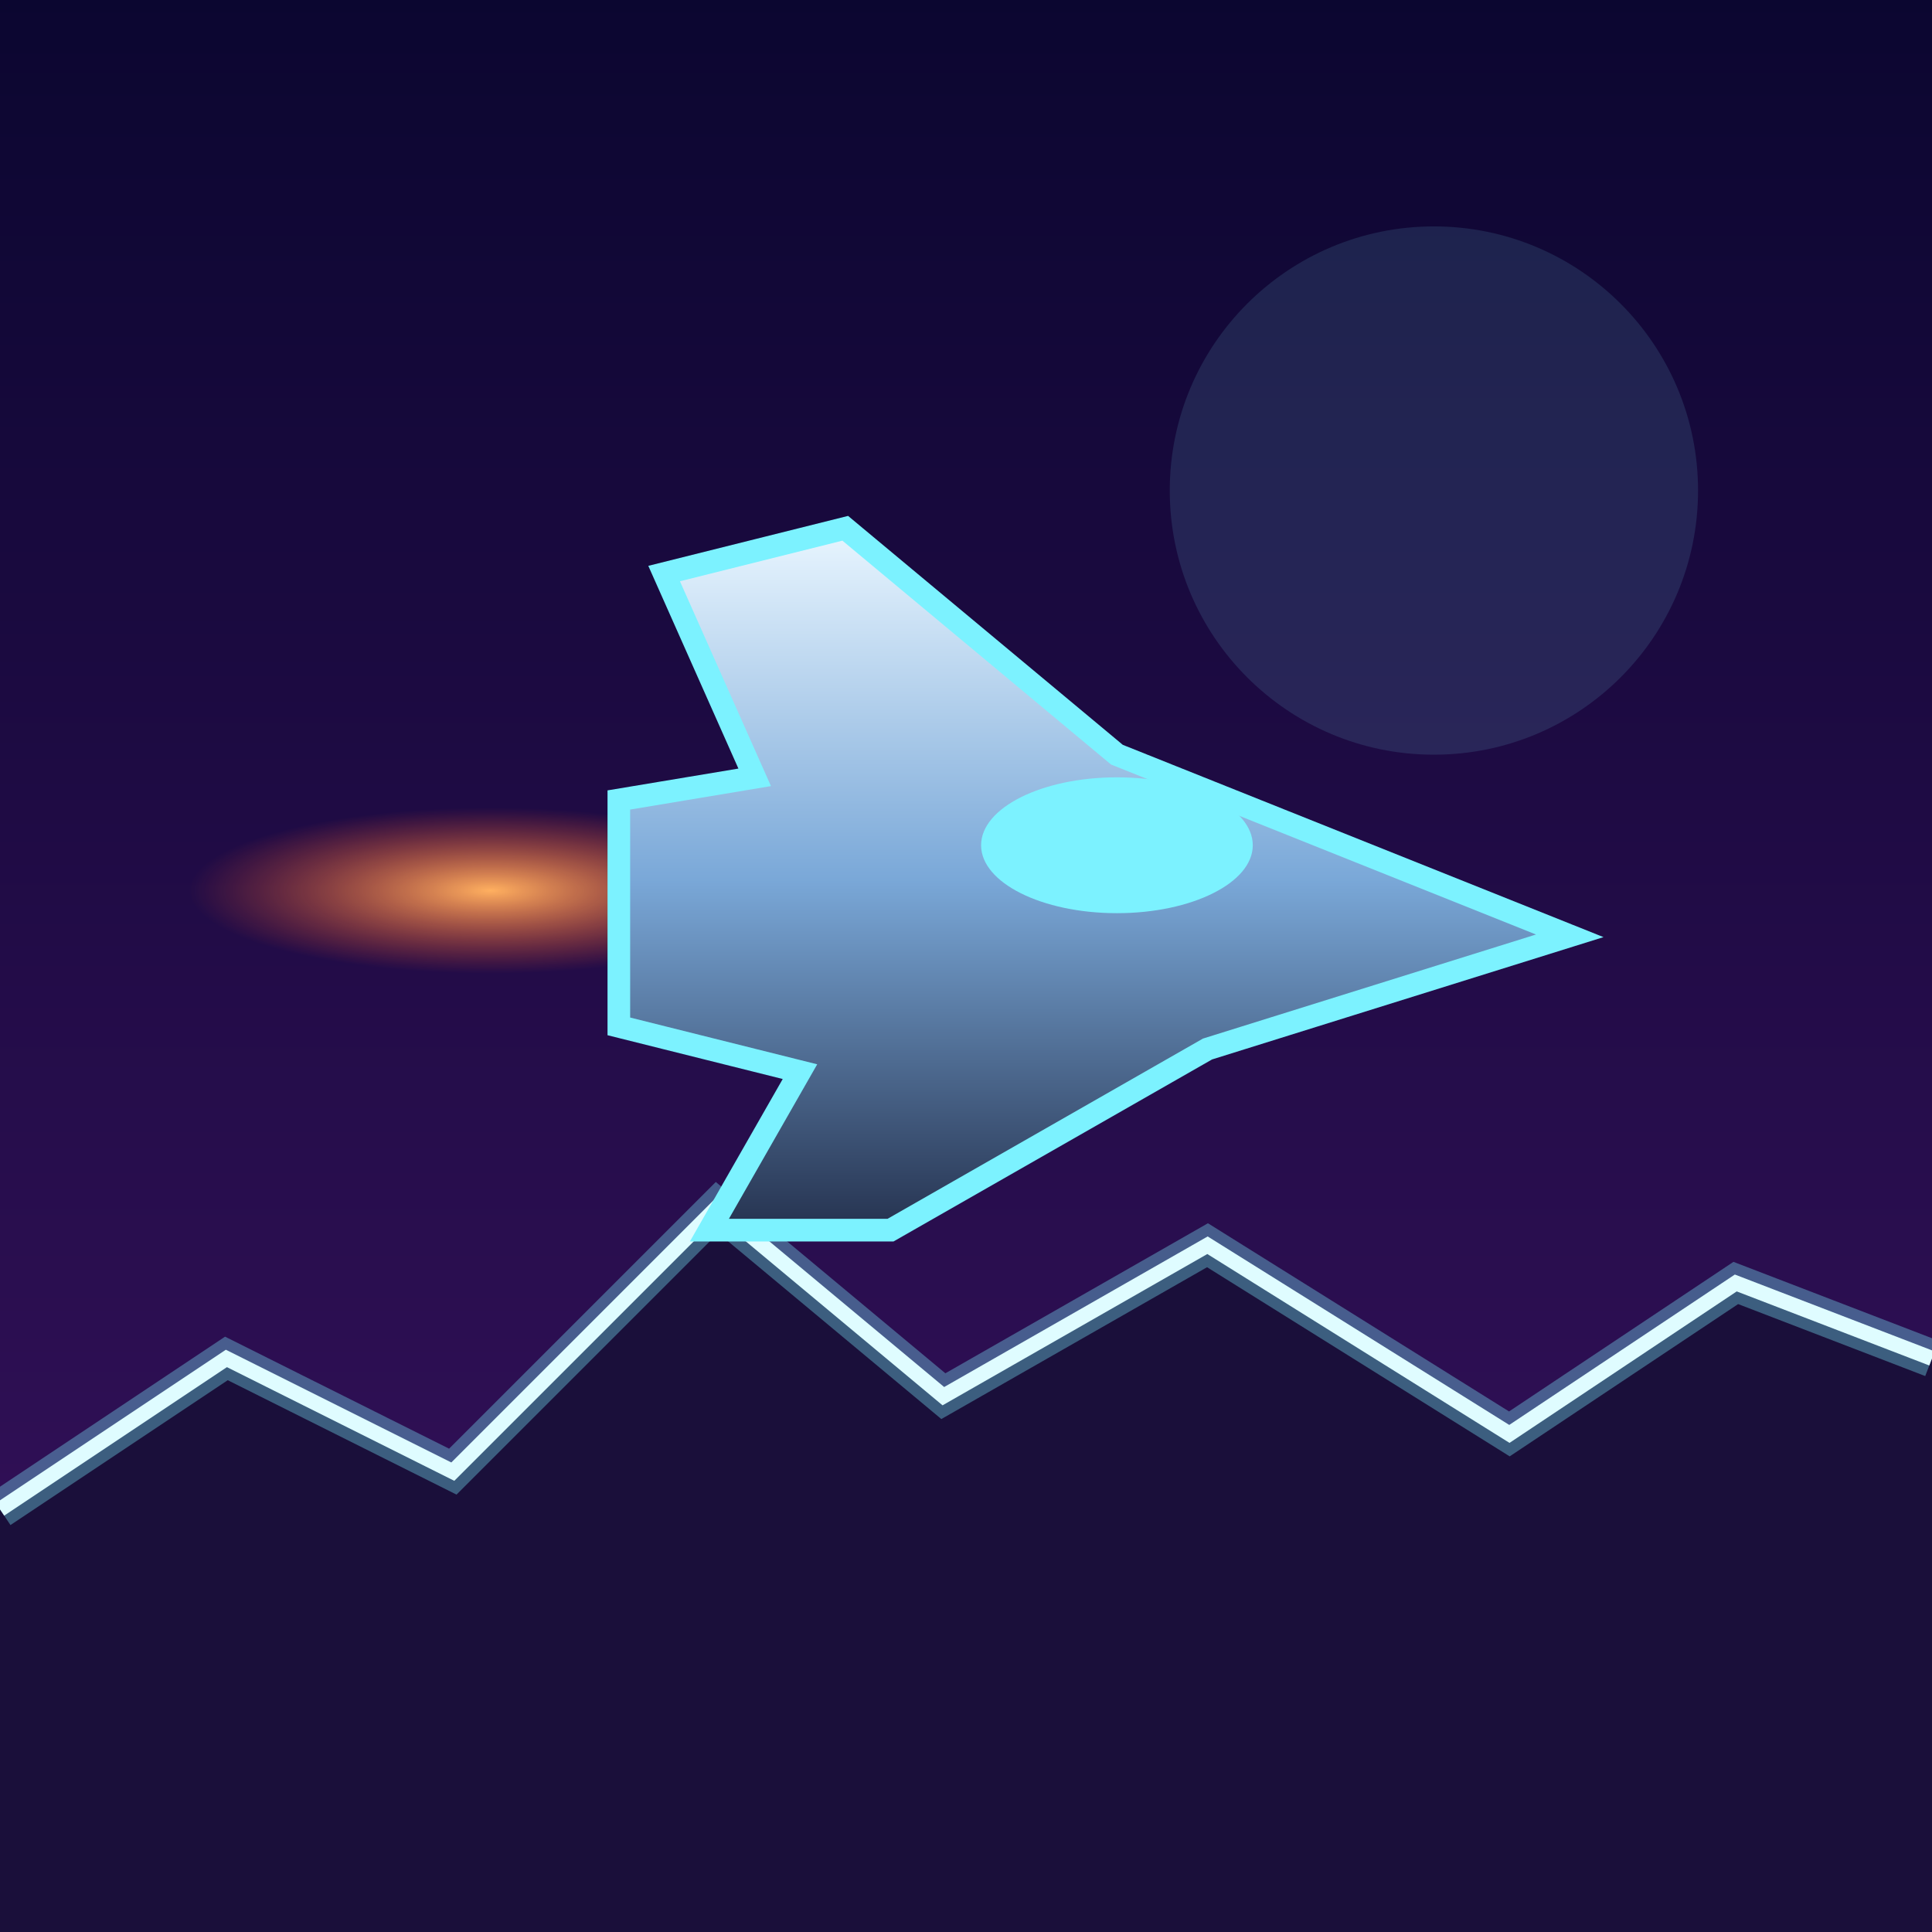
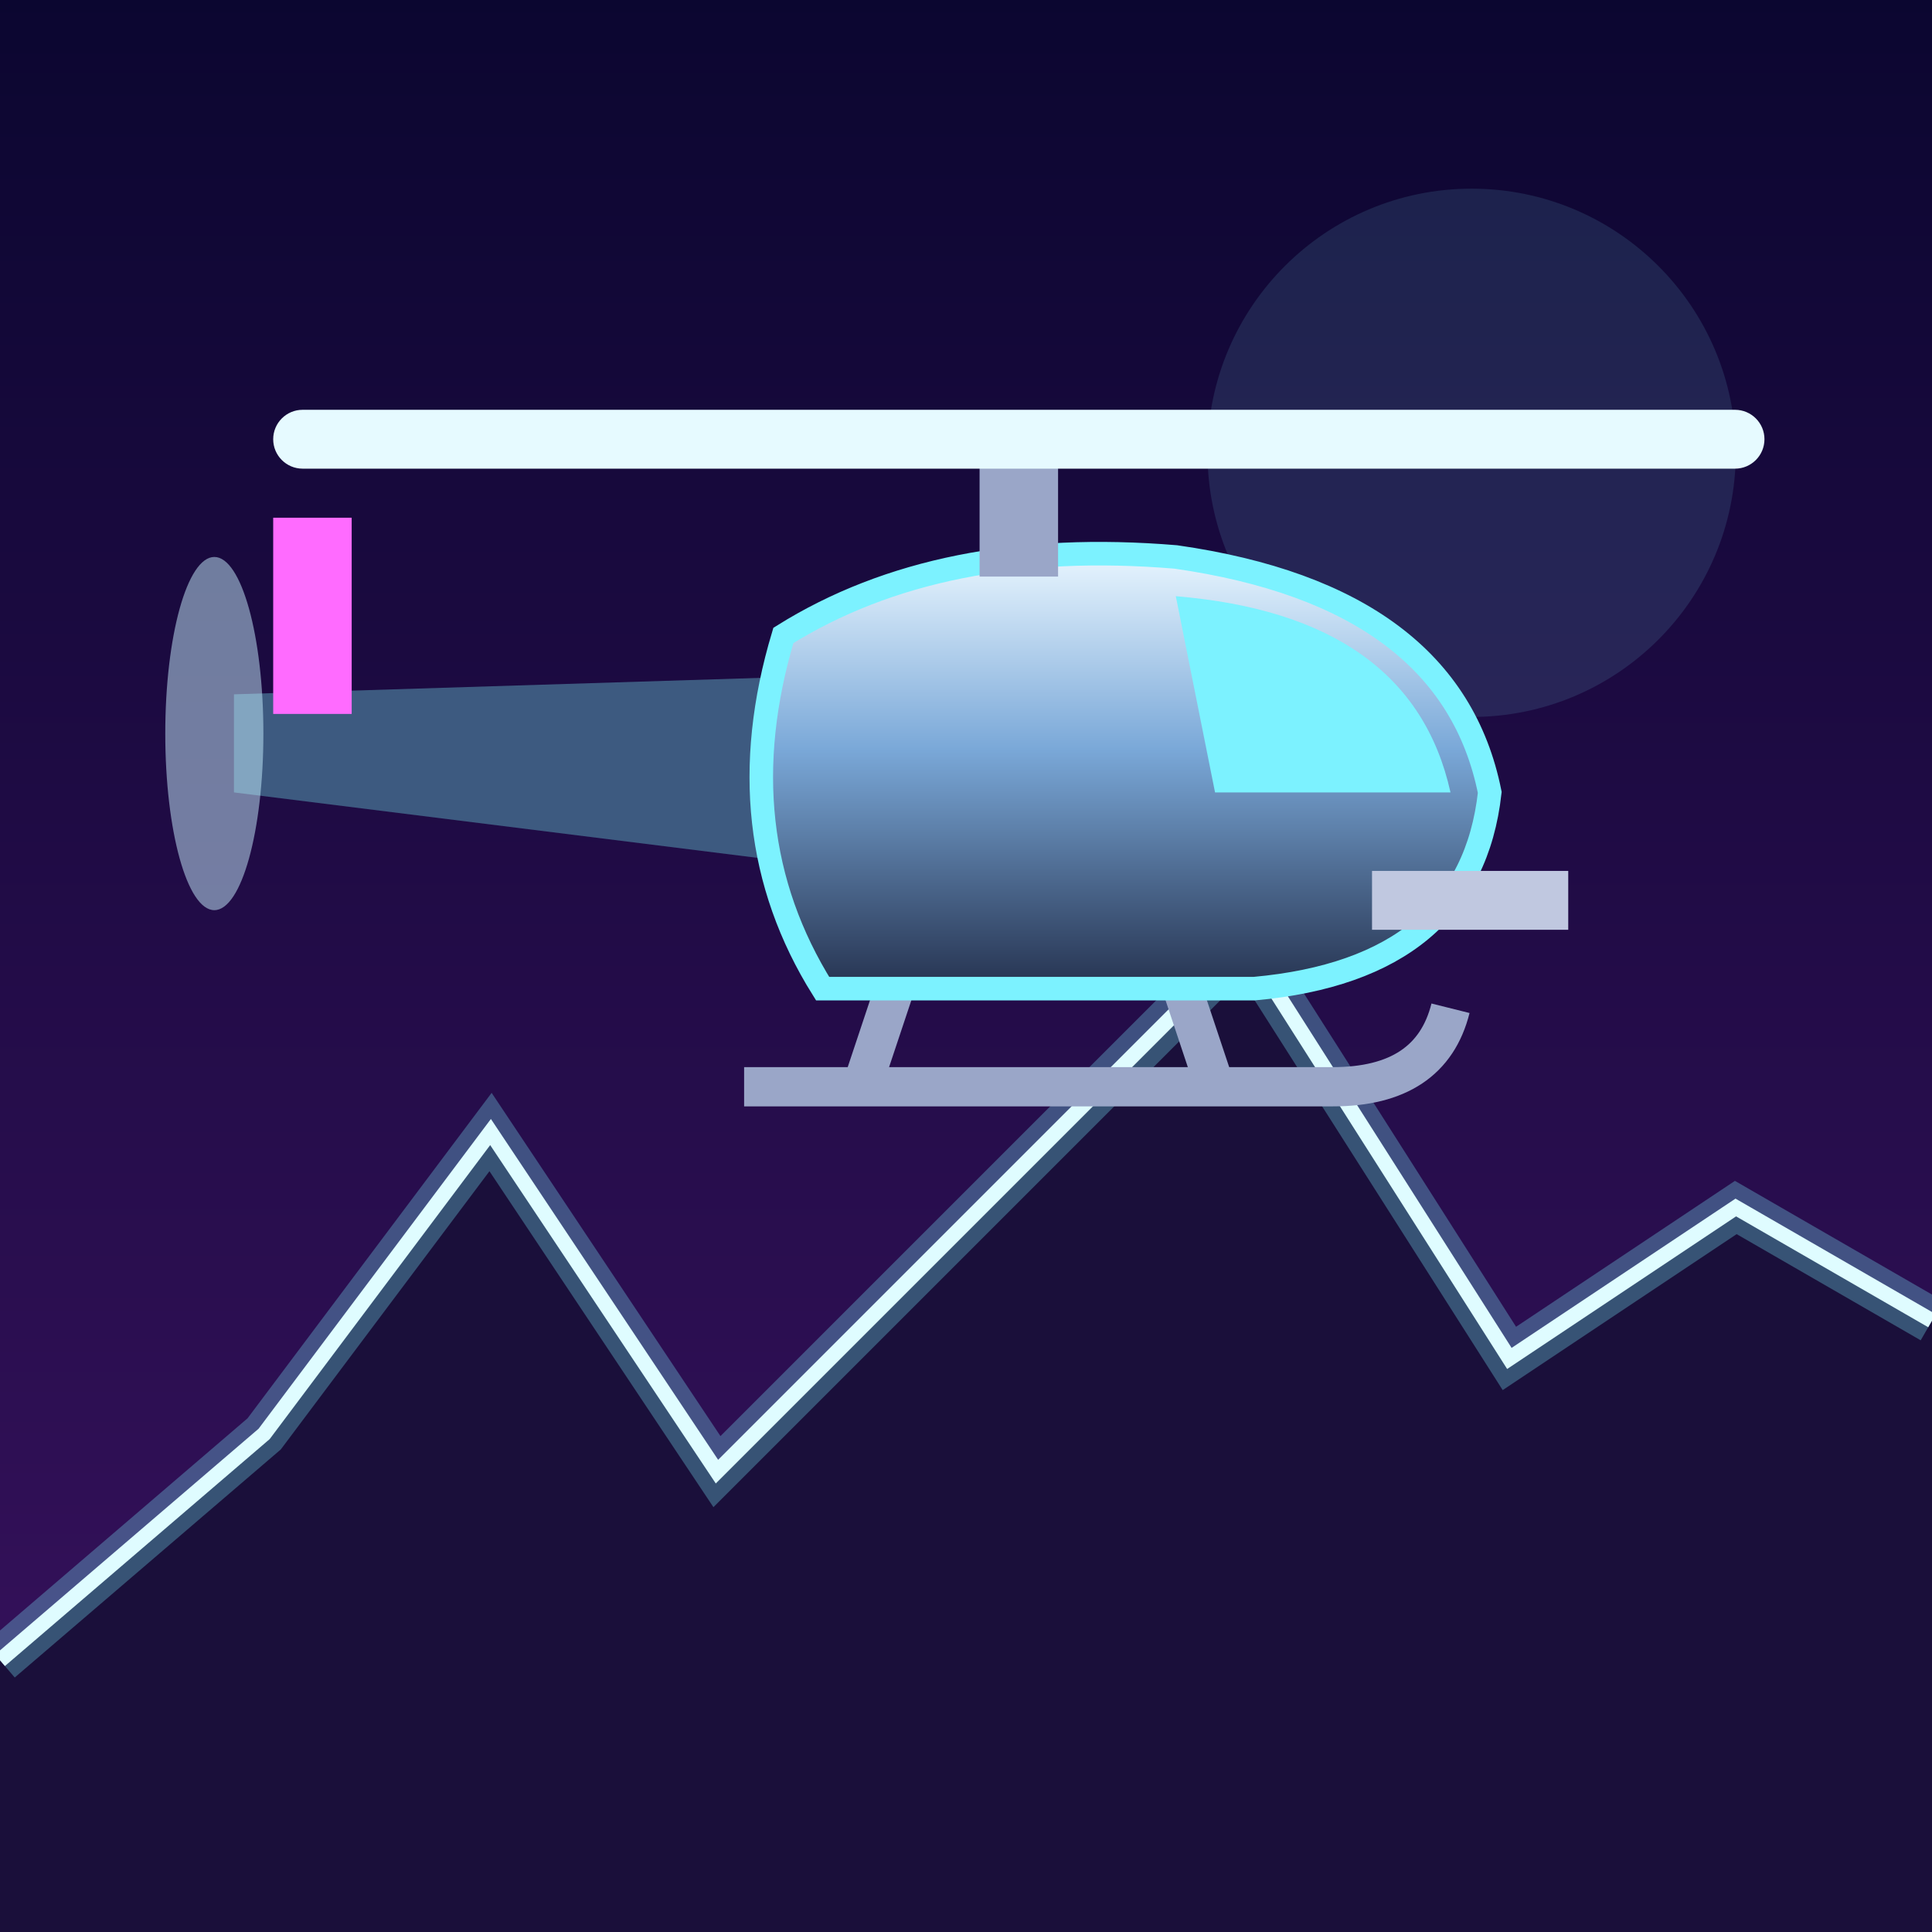
<svg xmlns="http://www.w3.org/2000/svg" viewBox="0 0 512 512">
  <defs>
    <linearGradient id="sky" x1="0" y1="0" x2="0" y2="1">
      <stop offset="0" stop-color="#0b0630" />
      <stop offset="1" stop-color="#3a1260" />
    </linearGradient>
    <linearGradient id="hull" x1="0" y1="0" x2="0" y2="1">
      <stop offset="0" stop-color="#e9f6ff" />
-       <stop offset=".5" stop-color="#7aa8d8" />
+       <stop offset=".45" stop-color="#7aa8d8" />
      <stop offset="1" stop-color="#25324f" />
    </linearGradient>
-     <radialGradient id="glow">
-       <stop offset="0" stop-color="#ffb060" />
-       <stop offset="1" stop-color="#ff5020" stop-opacity="0" />
-     </radialGradient>
  </defs>
  <rect width="512" height="512" fill="url(#sky)" />
-   <circle cx="380" cy="130" r="70" fill="#7cf2ff" opacity=".12" />
-   <path d="M0 400 L60 360 L120 390 L190 320 L250 370 L320 330 L400 380 L460 340 L512 360 L512 512 L0 512Z" fill="#1a0f3a" />
-   <path d="M0 400 L60 360 L120 390 L190 320 L250 370 L320 330 L400 380 L460 340 L512 360" fill="none" stroke="#7cf2ff" stroke-width="10" opacity=".35" />
-   <path d="M0 400 L60 360 L120 390 L190 320 L250 370 L320 330 L400 380 L460 340 L512 360" fill="none" stroke="#dffcff" stroke-width="4" />
-   <ellipse cx="130" cy="236" rx="80" ry="22" fill="url(#glow)" />
-   <g transform="translate(260 236) scale(6)">
-     <path d="M26 2 L6 -6 L-6 -16 L-14 -14 L-10 -5 L-16 -4 L-16 6 L-8 8 L-12 15 L-4 15 L10 7Z" fill="url(#hull)" stroke="#7cf2ff" stroke-width="1" />
-     <ellipse cx="6" cy="-2" rx="6" ry="3" fill="#7cf2ff" />
+   <circle cx="390" cy="120" r="70" fill="#7cf2ff" opacity=".12" />
+   <path d="M0 440 L70 380 L130 300 L190 390 L250 330 L330 250 L400 360 L460 320 L512 350 L512 512 L0 512Z" fill="#1a0f3a" />
+   <path d="M0 440 L70 380 L130 300 L190 390 L250 330 L330 250 L400 360 L460 320 L512 350" fill="none" stroke="#7cf2ff" stroke-width="12" opacity=".3" />
+   <path d="M0 440 L70 380 L130 300 L190 390 L250 330 L330 250 L400 360 L460 320 L512 350" fill="none" stroke="#dffcff" stroke-width="4" />
+   <g transform="translate(270 210) scale(5.2)">
+     <path d="M-8 -6 L-40 -5 L-40 0 L-8 4Z" fill="#3d5a80" />
+     <rect x="-38" y="-14" width="4" height="10" fill="#ff6bff" />
+     <ellipse cx="-41" cy="-3" rx="2.5" ry="9" fill="#c8f0ff" opacity=".5" />
+     <path d="M-14 15 L16 15 Q21 15 22 11 M-6 9 L-8 15 M8 9 L10 15" stroke="#9aa6c8" stroke-width="2" fill="none" />
+     <path d="M-12 -8 Q-4 -13 8 -12 Q22 -10 24 0 Q23 9 12 10 L-10 10 Q-15 2 -12 -8Z" fill="url(#hull)" stroke="#7cf2ff" stroke-width="1.2" />
+     <path d="M8 -10 Q20 -9 22 0 L10 0Z" fill="#7cf2ff" />
+     <rect x="18" y="4" width="10" height="3" fill="#c0c8e0" />
+     <rect x="-2" y="-17" width="4" height="6" fill="#9aa6c8" />
+     <rect x="-38" y="-19.5" width="76" height="3" rx="1.5" fill="#e6faff" />
  </g>
</svg>
